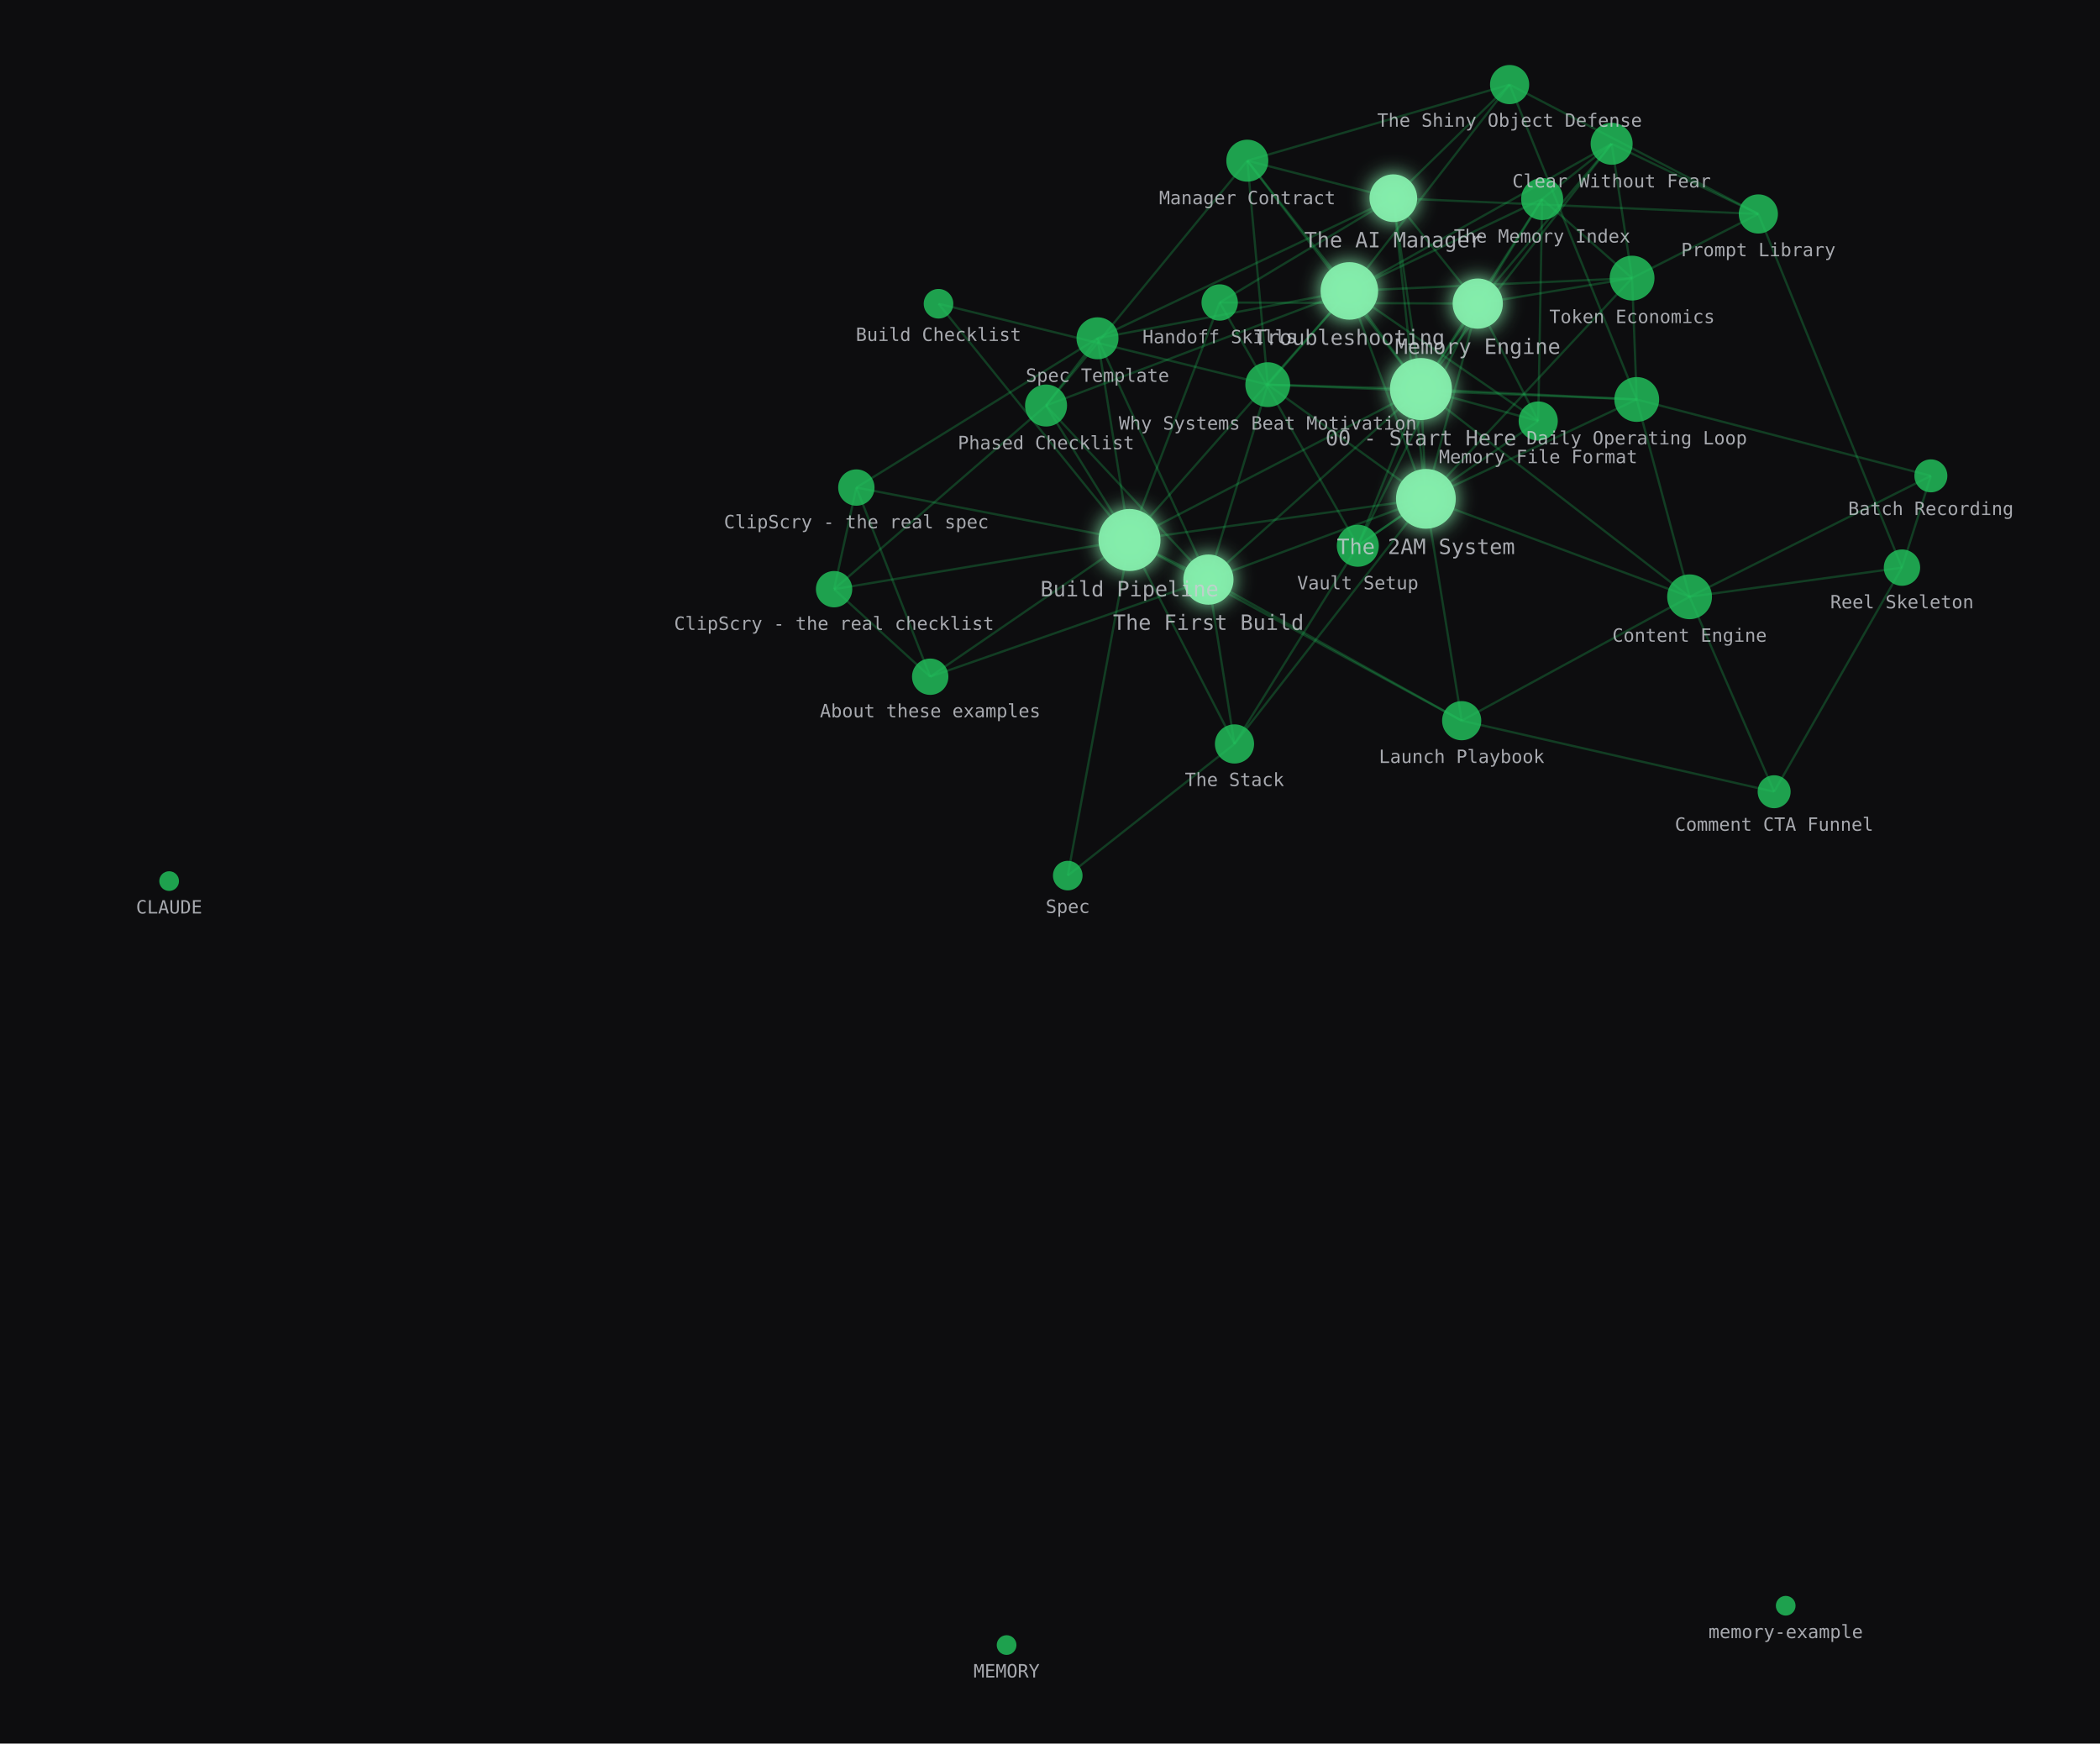
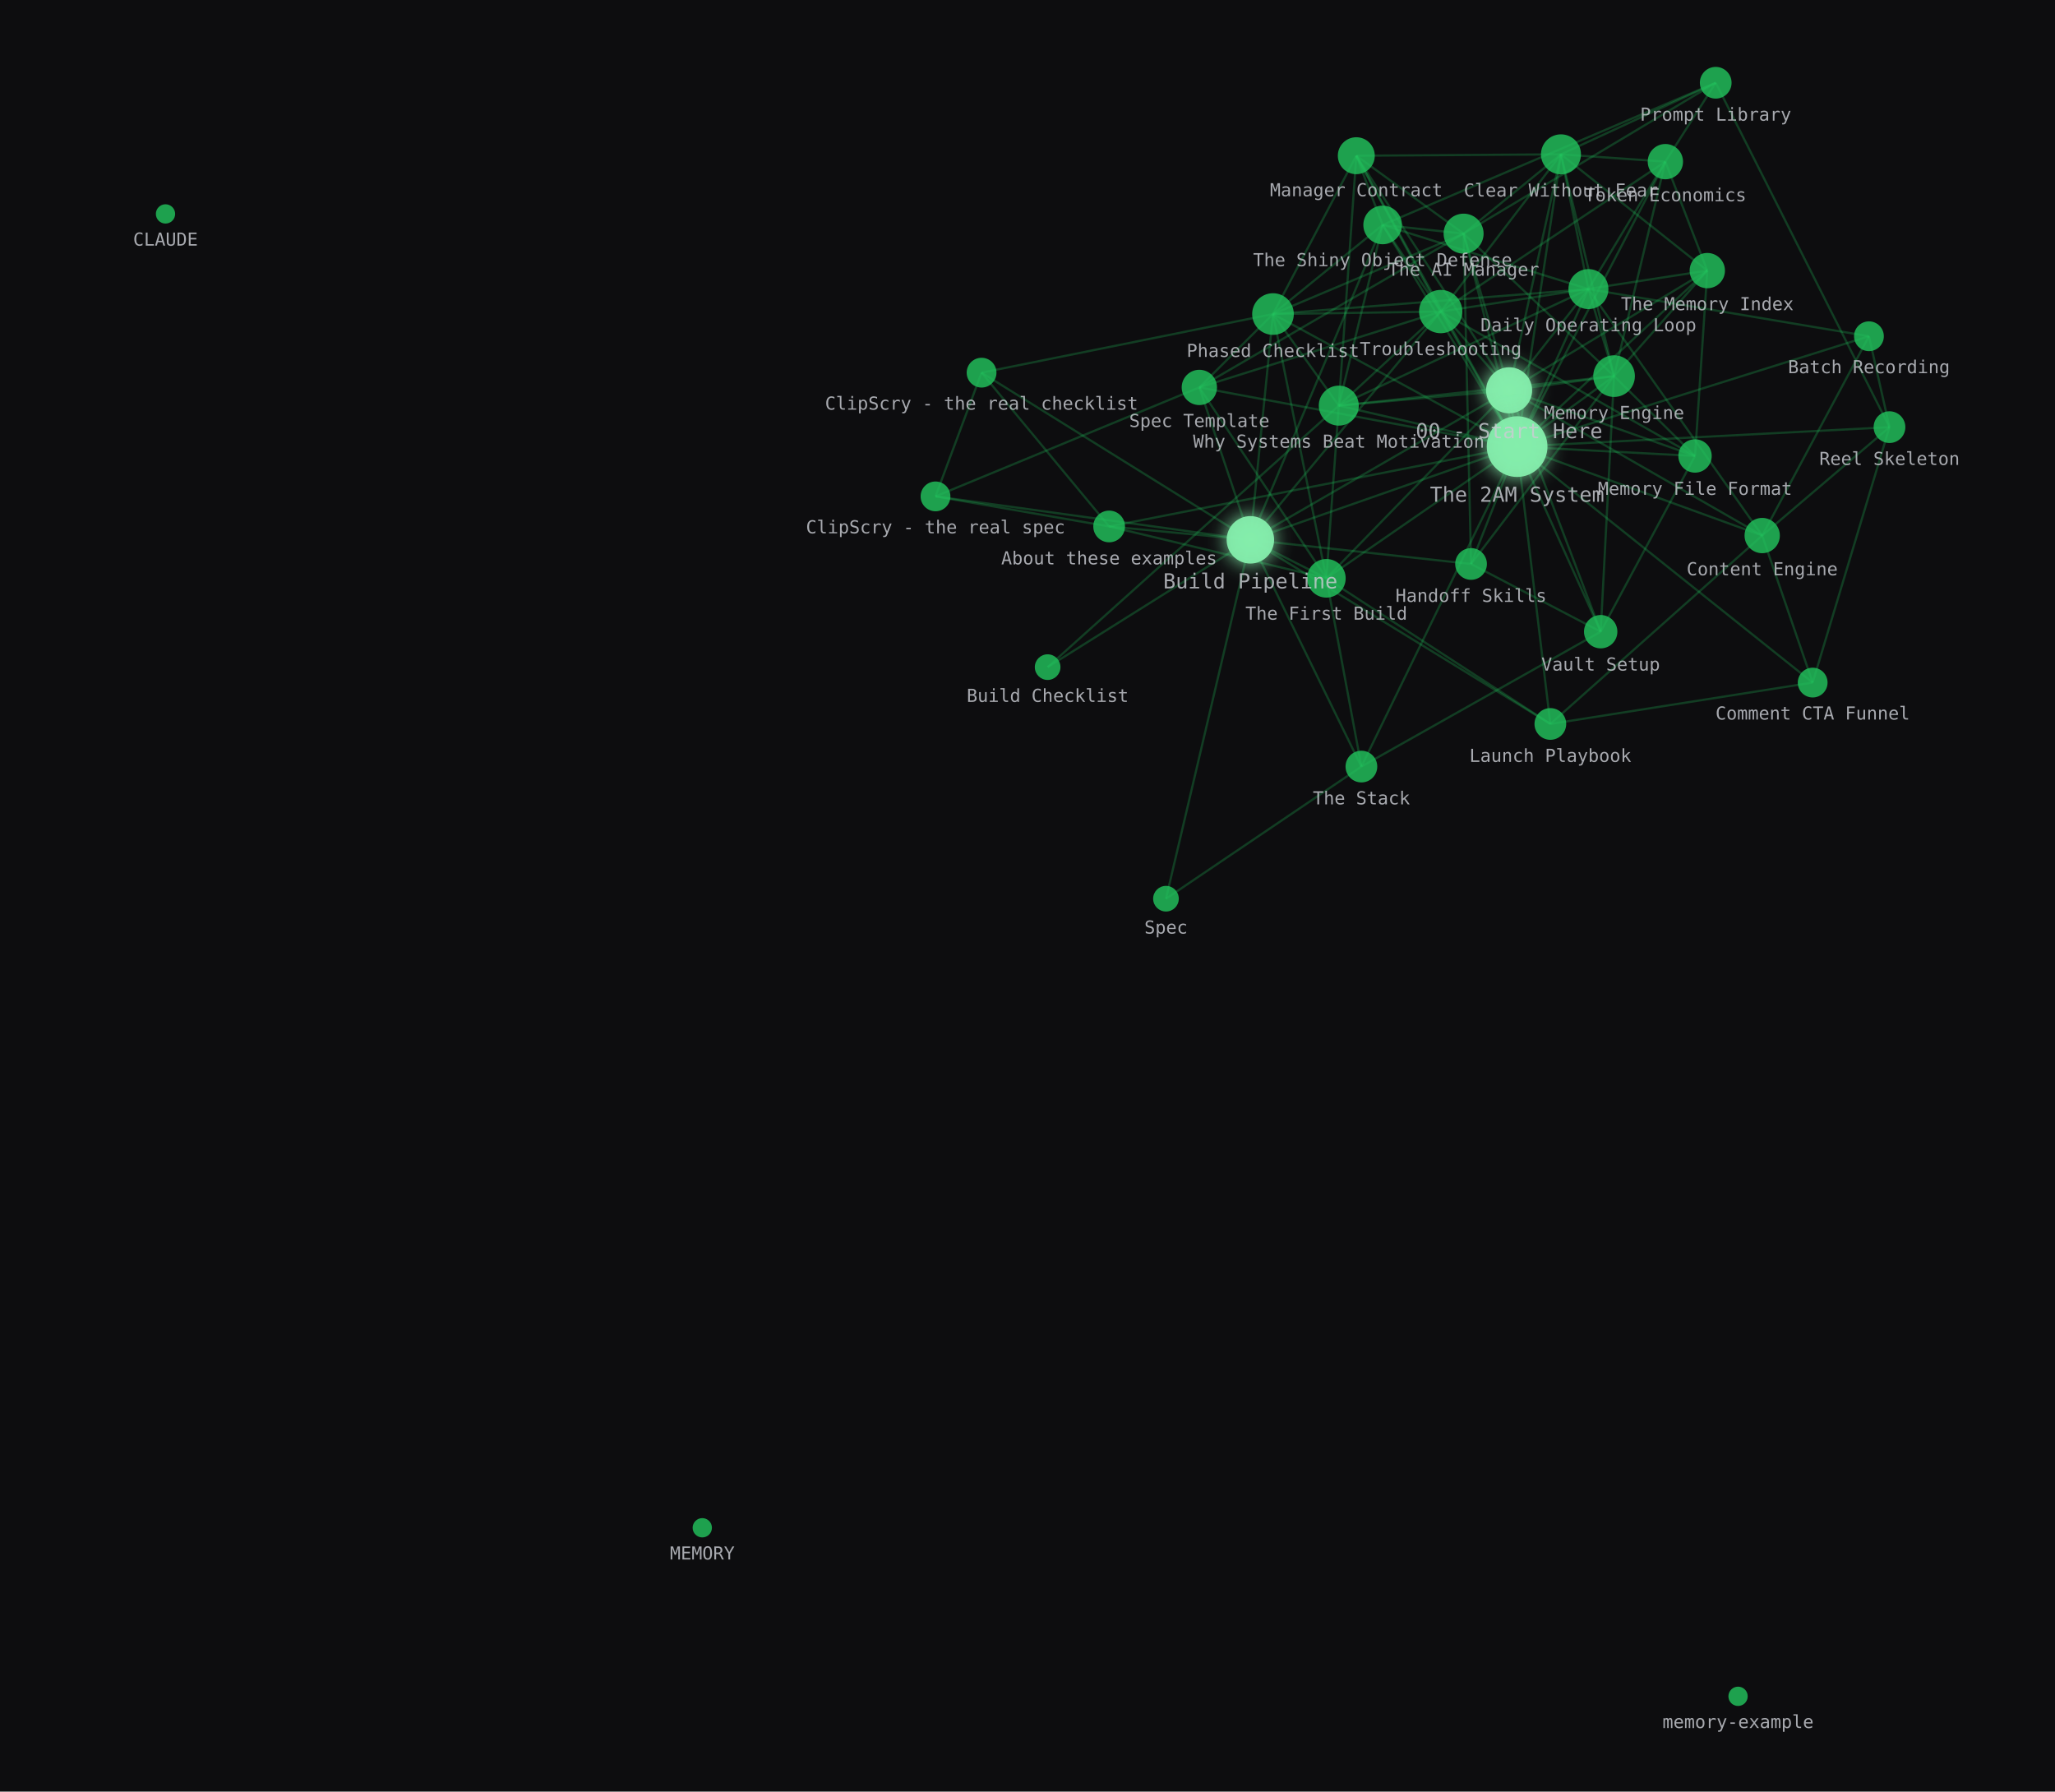
- <svg xmlns="http://www.w3.org/2000/svg" viewBox="0 0 1490 1237" width="1490" height="1237" font-family="ui-monospace, SFMono-Regular, Menlo, Consolas, monospace">
+ <svg xmlns="http://www.w3.org/2000/svg" viewBox="0 0 1490 1299" width="1490" height="1299" font-family="ui-monospace, SFMono-Regular, Menlo, Consolas, monospace">
  <defs>
    <filter id="g" x="-70%" y="-70%" width="240%" height="240%">
      <feGaussianBlur stdDeviation="7" result="b" />
      <feMerge>
        <feMergeNode in="b" />
        <feMergeNode in="SourceGraphic" />
      </feMerge>
    </filter>
  </defs>
-   <rect width="1490" height="1237" fill="#0d0d0f" />
-   <line x1="1008.2" y1="276.0" x2="801.4" y2="383.1" stroke="#22c55e" stroke-opacity="0.26" stroke-width="1.6" />
-   <line x1="1008.2" y1="276.0" x2="1143.5" y2="102.0" stroke="#22c55e" stroke-opacity="0.26" stroke-width="1.6" />
-   <line x1="1008.2" y1="276.0" x2="1198.8" y2="423.4" stroke="#22c55e" stroke-opacity="0.26" stroke-width="1.6" />
-   <line x1="1008.2" y1="276.0" x2="1161.3" y2="283.4" stroke="#22c55e" stroke-opacity="0.26" stroke-width="1.6" />
-   <line x1="1008.2" y1="276.0" x2="885.0" y2="114.0" stroke="#22c55e" stroke-opacity="0.26" stroke-width="1.6" />
-   <line x1="1008.2" y1="276.0" x2="1048.5" y2="215.4" stroke="#22c55e" stroke-opacity="0.26" stroke-width="1.6" />
-   <line x1="1008.2" y1="276.0" x2="1091.4" y2="298.7" stroke="#22c55e" stroke-opacity="0.26" stroke-width="1.6" />
-   <line x1="1008.2" y1="276.0" x2="1011.7" y2="353.9" stroke="#22c55e" stroke-opacity="0.26" stroke-width="1.6" />
-   <line x1="1008.2" y1="276.0" x2="988.6" y2="140.6" stroke="#22c55e" stroke-opacity="0.26" stroke-width="1.6" />
-   <line x1="1008.2" y1="276.0" x2="857.4" y2="411.2" stroke="#22c55e" stroke-opacity="0.26" stroke-width="1.6" />
-   <line x1="1008.2" y1="276.0" x2="1094.2" y2="141.2" stroke="#22c55e" stroke-opacity="0.26" stroke-width="1.6" />
-   <line x1="1008.2" y1="276.0" x2="957.4" y2="206.4" stroke="#22c55e" stroke-opacity="0.26" stroke-width="1.6" />
-   <line x1="1008.2" y1="276.0" x2="963.4" y2="387.2" stroke="#22c55e" stroke-opacity="0.26" stroke-width="1.6" />
-   <line x1="1008.2" y1="276.0" x2="899.5" y2="272.9" stroke="#22c55e" stroke-opacity="0.26" stroke-width="1.6" />
-   <line x1="660.0" y1="480.1" x2="801.4" y2="383.1" stroke="#22c55e" stroke-opacity="0.26" stroke-width="1.6" />
-   <line x1="660.0" y1="480.1" x2="591.8" y2="418.0" stroke="#22c55e" stroke-opacity="0.26" stroke-width="1.6" />
-   <line x1="660.0" y1="480.1" x2="607.6" y2="345.9" stroke="#22c55e" stroke-opacity="0.26" stroke-width="1.6" />
-   <line x1="660.0" y1="480.1" x2="857.4" y2="411.2" stroke="#22c55e" stroke-opacity="0.26" stroke-width="1.6" />
-   <line x1="1370.0" y1="337.6" x2="1198.8" y2="423.4" stroke="#22c55e" stroke-opacity="0.26" stroke-width="1.6" />
-   <line x1="1370.0" y1="337.6" x2="1161.3" y2="283.4" stroke="#22c55e" stroke-opacity="0.26" stroke-width="1.6" />
-   <line x1="1370.0" y1="337.6" x2="1349.5" y2="402.7" stroke="#22c55e" stroke-opacity="0.26" stroke-width="1.6" />
-   <line x1="665.9" y1="215.5" x2="801.4" y2="383.1" stroke="#22c55e" stroke-opacity="0.26" stroke-width="1.6" />
-   <line x1="665.9" y1="215.5" x2="899.5" y2="272.9" stroke="#22c55e" stroke-opacity="0.26" stroke-width="1.6" />
-   <line x1="801.4" y1="383.1" x2="591.8" y2="418.0" stroke="#22c55e" stroke-opacity="0.26" stroke-width="1.6" />
-   <line x1="801.4" y1="383.1" x2="607.6" y2="345.9" stroke="#22c55e" stroke-opacity="0.26" stroke-width="1.6" />
-   <line x1="801.4" y1="383.1" x2="865.4" y2="214.6" stroke="#22c55e" stroke-opacity="0.26" stroke-width="1.6" />
-   <line x1="801.4" y1="383.1" x2="1037.1" y2="511.3" stroke="#22c55e" stroke-opacity="0.26" stroke-width="1.6" />
-   <line x1="801.4" y1="383.1" x2="742.2" y2="287.7" stroke="#22c55e" stroke-opacity="0.26" stroke-width="1.6" />
-   <line x1="801.4" y1="383.1" x2="757.6" y2="621.2" stroke="#22c55e" stroke-opacity="0.26" stroke-width="1.6" />
-   <line x1="801.4" y1="383.1" x2="778.7" y2="240.0" stroke="#22c55e" stroke-opacity="0.26" stroke-width="1.6" />
-   <line x1="801.4" y1="383.1" x2="1011.7" y2="353.9" stroke="#22c55e" stroke-opacity="0.26" stroke-width="1.6" />
-   <line x1="801.4" y1="383.1" x2="857.4" y2="411.2" stroke="#22c55e" stroke-opacity="0.26" stroke-width="1.6" />
-   <line x1="801.4" y1="383.1" x2="875.9" y2="527.8" stroke="#22c55e" stroke-opacity="0.26" stroke-width="1.6" />
-   <line x1="801.4" y1="383.1" x2="957.4" y2="206.4" stroke="#22c55e" stroke-opacity="0.26" stroke-width="1.6" />
-   <line x1="1143.5" y1="102.0" x2="1048.5" y2="215.4" stroke="#22c55e" stroke-opacity="0.26" stroke-width="1.6" />
-   <line x1="1143.5" y1="102.0" x2="1247.6" y2="151.8" stroke="#22c55e" stroke-opacity="0.26" stroke-width="1.6" />
-   <line x1="1143.5" y1="102.0" x2="1094.2" y2="141.2" stroke="#22c55e" stroke-opacity="0.26" stroke-width="1.6" />
-   <line x1="1143.5" y1="102.0" x2="1158.0" y2="197.3" stroke="#22c55e" stroke-opacity="0.26" stroke-width="1.6" />
-   <line x1="1143.5" y1="102.0" x2="957.4" y2="206.4" stroke="#22c55e" stroke-opacity="0.26" stroke-width="1.6" />
-   <line x1="591.8" y1="418.0" x2="607.6" y2="345.9" stroke="#22c55e" stroke-opacity="0.26" stroke-width="1.6" />
-   <line x1="591.8" y1="418.0" x2="742.2" y2="287.7" stroke="#22c55e" stroke-opacity="0.26" stroke-width="1.6" />
-   <line x1="607.6" y1="345.9" x2="778.7" y2="240.0" stroke="#22c55e" stroke-opacity="0.26" stroke-width="1.6" />
-   <line x1="1258.8" y1="561.7" x2="1198.8" y2="423.4" stroke="#22c55e" stroke-opacity="0.26" stroke-width="1.6" />
-   <line x1="1258.8" y1="561.7" x2="1037.1" y2="511.3" stroke="#22c55e" stroke-opacity="0.26" stroke-width="1.6" />
-   <line x1="1258.8" y1="561.7" x2="1349.5" y2="402.7" stroke="#22c55e" stroke-opacity="0.26" stroke-width="1.6" />
-   <line x1="1198.8" y1="423.4" x2="1161.3" y2="283.4" stroke="#22c55e" stroke-opacity="0.26" stroke-width="1.6" />
-   <line x1="1198.8" y1="423.4" x2="1037.1" y2="511.3" stroke="#22c55e" stroke-opacity="0.26" stroke-width="1.6" />
-   <line x1="1198.8" y1="423.4" x2="1349.5" y2="402.7" stroke="#22c55e" stroke-opacity="0.26" stroke-width="1.6" />
-   <line x1="1198.8" y1="423.4" x2="1011.7" y2="353.9" stroke="#22c55e" stroke-opacity="0.26" stroke-width="1.6" />
-   <line x1="1161.3" y1="283.4" x2="1011.7" y2="353.9" stroke="#22c55e" stroke-opacity="0.26" stroke-width="1.6" />
-   <line x1="1161.3" y1="283.4" x2="1071.1" y2="60.0" stroke="#22c55e" stroke-opacity="0.26" stroke-width="1.6" />
-   <line x1="1161.3" y1="283.4" x2="1158.0" y2="197.3" stroke="#22c55e" stroke-opacity="0.26" stroke-width="1.6" />
-   <line x1="1161.3" y1="283.4" x2="899.5" y2="272.9" stroke="#22c55e" stroke-opacity="0.26" stroke-width="1.6" />
-   <line x1="865.4" y1="214.6" x2="1048.5" y2="215.4" stroke="#22c55e" stroke-opacity="0.26" stroke-width="1.6" />
-   <line x1="865.4" y1="214.6" x2="988.6" y2="140.6" stroke="#22c55e" stroke-opacity="0.26" stroke-width="1.6" />
-   <line x1="865.4" y1="214.6" x2="963.4" y2="387.2" stroke="#22c55e" stroke-opacity="0.26" stroke-width="1.6" />
-   <line x1="1037.1" y1="511.3" x2="1011.7" y2="353.9" stroke="#22c55e" stroke-opacity="0.26" stroke-width="1.6" />
-   <line x1="1037.1" y1="511.3" x2="857.4" y2="411.2" stroke="#22c55e" stroke-opacity="0.26" stroke-width="1.6" />
-   <line x1="885.0" y1="114.0" x2="742.2" y2="287.7" stroke="#22c55e" stroke-opacity="0.26" stroke-width="1.6" />
-   <line x1="885.0" y1="114.0" x2="988.6" y2="140.6" stroke="#22c55e" stroke-opacity="0.26" stroke-width="1.6" />
-   <line x1="885.0" y1="114.0" x2="1071.1" y2="60.0" stroke="#22c55e" stroke-opacity="0.26" stroke-width="1.6" />
-   <line x1="885.0" y1="114.0" x2="957.4" y2="206.4" stroke="#22c55e" stroke-opacity="0.26" stroke-width="1.6" />
-   <line x1="885.0" y1="114.0" x2="899.5" y2="272.9" stroke="#22c55e" stroke-opacity="0.26" stroke-width="1.6" />
-   <line x1="1048.5" y1="215.4" x2="1091.4" y2="298.7" stroke="#22c55e" stroke-opacity="0.26" stroke-width="1.6" />
-   <line x1="1048.5" y1="215.4" x2="1011.7" y2="353.9" stroke="#22c55e" stroke-opacity="0.26" stroke-width="1.6" />
-   <line x1="1048.5" y1="215.4" x2="988.6" y2="140.6" stroke="#22c55e" stroke-opacity="0.26" stroke-width="1.6" />
-   <line x1="1048.5" y1="215.4" x2="1094.2" y2="141.2" stroke="#22c55e" stroke-opacity="0.26" stroke-width="1.6" />
-   <line x1="1048.5" y1="215.4" x2="1158.0" y2="197.3" stroke="#22c55e" stroke-opacity="0.26" stroke-width="1.6" />
-   <line x1="1048.5" y1="215.4" x2="963.4" y2="387.2" stroke="#22c55e" stroke-opacity="0.26" stroke-width="1.6" />
-   <line x1="1091.4" y1="298.7" x2="1094.2" y2="141.2" stroke="#22c55e" stroke-opacity="0.26" stroke-width="1.6" />
-   <line x1="1091.4" y1="298.7" x2="957.4" y2="206.4" stroke="#22c55e" stroke-opacity="0.26" stroke-width="1.6" />
-   <line x1="1091.4" y1="298.7" x2="963.4" y2="387.2" stroke="#22c55e" stroke-opacity="0.26" stroke-width="1.6" />
-   <line x1="742.2" y1="287.7" x2="778.7" y2="240.0" stroke="#22c55e" stroke-opacity="0.26" stroke-width="1.6" />
-   <line x1="742.2" y1="287.7" x2="857.4" y2="411.2" stroke="#22c55e" stroke-opacity="0.26" stroke-width="1.6" />
-   <line x1="742.2" y1="287.7" x2="957.4" y2="206.4" stroke="#22c55e" stroke-opacity="0.26" stroke-width="1.6" />
-   <line x1="1247.6" y1="151.8" x2="1349.5" y2="402.7" stroke="#22c55e" stroke-opacity="0.26" stroke-width="1.6" />
-   <line x1="1247.6" y1="151.8" x2="988.6" y2="140.6" stroke="#22c55e" stroke-opacity="0.26" stroke-width="1.6" />
-   <line x1="1247.6" y1="151.8" x2="1071.1" y2="60.0" stroke="#22c55e" stroke-opacity="0.26" stroke-width="1.6" />
-   <line x1="1247.6" y1="151.8" x2="1158.0" y2="197.3" stroke="#22c55e" stroke-opacity="0.26" stroke-width="1.6" />
-   <line x1="757.6" y1="621.2" x2="875.9" y2="527.8" stroke="#22c55e" stroke-opacity="0.26" stroke-width="1.6" />
-   <line x1="778.7" y1="240.0" x2="988.6" y2="140.6" stroke="#22c55e" stroke-opacity="0.26" stroke-width="1.6" />
-   <line x1="778.7" y1="240.0" x2="857.4" y2="411.2" stroke="#22c55e" stroke-opacity="0.26" stroke-width="1.6" />
-   <line x1="778.7" y1="240.0" x2="957.4" y2="206.4" stroke="#22c55e" stroke-opacity="0.26" stroke-width="1.6" />
-   <line x1="1011.7" y1="353.9" x2="988.6" y2="140.6" stroke="#22c55e" stroke-opacity="0.26" stroke-width="1.6" />
-   <line x1="1011.7" y1="353.9" x2="857.4" y2="411.2" stroke="#22c55e" stroke-opacity="0.26" stroke-width="1.6" />
-   <line x1="1011.7" y1="353.9" x2="875.9" y2="527.8" stroke="#22c55e" stroke-opacity="0.26" stroke-width="1.6" />
-   <line x1="1011.7" y1="353.9" x2="1158.0" y2="197.3" stroke="#22c55e" stroke-opacity="0.26" stroke-width="1.6" />
-   <line x1="1011.7" y1="353.9" x2="957.4" y2="206.4" stroke="#22c55e" stroke-opacity="0.26" stroke-width="1.6" />
-   <line x1="1011.7" y1="353.9" x2="963.4" y2="387.2" stroke="#22c55e" stroke-opacity="0.26" stroke-width="1.6" />
-   <line x1="1011.7" y1="353.9" x2="899.5" y2="272.9" stroke="#22c55e" stroke-opacity="0.26" stroke-width="1.6" />
-   <line x1="988.6" y1="140.6" x2="1071.1" y2="60.0" stroke="#22c55e" stroke-opacity="0.26" stroke-width="1.6" />
-   <line x1="857.4" y1="411.2" x2="875.9" y2="527.8" stroke="#22c55e" stroke-opacity="0.26" stroke-width="1.6" />
-   <line x1="857.4" y1="411.2" x2="899.5" y2="272.9" stroke="#22c55e" stroke-opacity="0.26" stroke-width="1.6" />
-   <line x1="1094.2" y1="141.2" x2="1158.0" y2="197.3" stroke="#22c55e" stroke-opacity="0.26" stroke-width="1.6" />
-   <line x1="1094.2" y1="141.2" x2="957.4" y2="206.4" stroke="#22c55e" stroke-opacity="0.26" stroke-width="1.6" />
-   <line x1="1071.1" y1="60.0" x2="957.4" y2="206.4" stroke="#22c55e" stroke-opacity="0.26" stroke-width="1.6" />
-   <line x1="875.9" y1="527.8" x2="963.4" y2="387.2" stroke="#22c55e" stroke-opacity="0.26" stroke-width="1.6" />
-   <line x1="1158.0" y1="197.3" x2="957.4" y2="206.4" stroke="#22c55e" stroke-opacity="0.26" stroke-width="1.6" />
-   <line x1="957.4" y1="206.4" x2="899.5" y2="272.9" stroke="#22c55e" stroke-opacity="0.26" stroke-width="1.6" />
-   <circle cx="1008.2" cy="276.0" r="22.0" fill="#86efac" fill-opacity="0.95" filter="url(#g)" />
-   <circle cx="660.0" cy="480.1" r="12.9" fill="#22c55e" fill-opacity="0.8" />
-   <circle cx="1370.0" cy="337.6" r="11.7" fill="#22c55e" fill-opacity="0.8" />
-   <circle cx="665.9" cy="215.5" r="10.5" fill="#22c55e" fill-opacity="0.8" />
-   <circle cx="801.4" cy="383.1" r="22.0" fill="#86efac" fill-opacity="0.95" filter="url(#g)" />
-   <circle cx="120.0" cy="625.1" r="7.0" fill="#22c55e" fill-opacity="0.8" />
-   <circle cx="1143.5" cy="102.0" r="14.9" fill="#22c55e" fill-opacity="0.8" />
-   <circle cx="591.8" cy="418.0" r="12.9" fill="#22c55e" fill-opacity="0.8" />
-   <circle cx="607.6" cy="345.9" r="12.9" fill="#22c55e" fill-opacity="0.8" />
-   <circle cx="1258.8" cy="561.7" r="11.7" fill="#22c55e" fill-opacity="0.8" />
-   <circle cx="1198.8" cy="423.4" r="15.9" fill="#22c55e" fill-opacity="0.8" />
-   <circle cx="1161.3" cy="283.4" r="15.9" fill="#22c55e" fill-opacity="0.8" />
-   <circle cx="865.4" cy="214.6" r="12.9" fill="#22c55e" fill-opacity="0.8" />
-   <circle cx="1037.1" cy="511.3" r="13.9" fill="#22c55e" fill-opacity="0.8" />
-   <circle cx="714.2" cy="1167.1" r="7.0" fill="#22c55e" fill-opacity="0.8" />
-   <circle cx="885.0" cy="114.0" r="14.9" fill="#22c55e" fill-opacity="0.8" />
-   <circle cx="1048.5" cy="215.4" r="17.8" fill="#86efac" fill-opacity="0.95" filter="url(#g)" />
-   <circle cx="1091.4" cy="298.7" r="13.9" fill="#22c55e" fill-opacity="0.8" />
-   <circle cx="742.2" cy="287.7" r="14.9" fill="#22c55e" fill-opacity="0.8" />
-   <circle cx="1247.6" cy="151.8" r="13.9" fill="#22c55e" fill-opacity="0.8" />
-   <circle cx="1349.5" cy="402.7" r="12.9" fill="#22c55e" fill-opacity="0.8" />
-   <circle cx="757.6" cy="621.2" r="10.5" fill="#22c55e" fill-opacity="0.8" />
-   <circle cx="778.7" cy="240.0" r="14.9" fill="#22c55e" fill-opacity="0.8" />
-   <circle cx="1011.7" cy="353.9" r="21.2" fill="#86efac" fill-opacity="0.95" filter="url(#g)" />
-   <circle cx="988.6" cy="140.6" r="16.9" fill="#86efac" fill-opacity="0.95" filter="url(#g)" />
-   <circle cx="857.4" cy="411.2" r="17.8" fill="#86efac" fill-opacity="0.95" filter="url(#g)" />
-   <circle cx="1094.2" cy="141.2" r="14.9" fill="#22c55e" fill-opacity="0.8" />
-   <circle cx="1071.1" cy="60.0" r="13.9" fill="#22c55e" fill-opacity="0.8" />
-   <circle cx="875.9" cy="527.8" r="13.9" fill="#22c55e" fill-opacity="0.8" />
-   <circle cx="1158.0" cy="197.3" r="15.9" fill="#22c55e" fill-opacity="0.8" />
-   <circle cx="957.4" cy="206.4" r="20.4" fill="#86efac" fill-opacity="0.95" filter="url(#g)" />
-   <circle cx="963.4" cy="387.2" r="14.9" fill="#22c55e" fill-opacity="0.8" />
-   <circle cx="899.5" cy="272.9" r="15.9" fill="#22c55e" fill-opacity="0.8" />
-   <circle cx="1267.0" cy="1139.2" r="7.0" fill="#22c55e" fill-opacity="0.8" />
-   <text x="1008.2" y="316.0" text-anchor="middle" font-size="15" fill="#c9cbd1" fill-opacity="0.82">00 - Start Here</text>
-   <text x="660.0" y="508.9" text-anchor="middle" font-size="13" fill="#c9cbd1" fill-opacity="0.82">About these examples</text>
-   <text x="1370.0" y="365.4" text-anchor="middle" font-size="13" fill="#c9cbd1" fill-opacity="0.82">Batch Recording</text>
-   <text x="665.9" y="241.9" text-anchor="middle" font-size="13" fill="#c9cbd1" fill-opacity="0.82">Build Checklist</text>
-   <text x="801.4" y="423.1" text-anchor="middle" font-size="15" fill="#c9cbd1" fill-opacity="0.82">Build Pipeline</text>
-   <text x="120.0" y="648.1" text-anchor="middle" font-size="13" fill="#c9cbd1" fill-opacity="0.82">CLAUDE</text>
-   <text x="1143.5" y="133.0" text-anchor="middle" font-size="13" fill="#c9cbd1" fill-opacity="0.82">Clear Without Fear</text>
-   <text x="591.8" y="446.9" text-anchor="middle" font-size="13" fill="#c9cbd1" fill-opacity="0.82">ClipScry - the real checklist</text>
-   <text x="607.6" y="374.8" text-anchor="middle" font-size="13" fill="#c9cbd1" fill-opacity="0.82">ClipScry - the real spec</text>
-   <text x="1258.8" y="589.4" text-anchor="middle" font-size="13" fill="#c9cbd1" fill-opacity="0.82">Comment CTA Funnel</text>
-   <text x="1198.8" y="455.3" text-anchor="middle" font-size="13" fill="#c9cbd1" fill-opacity="0.82">Content Engine</text>
-   <text x="1161.3" y="315.3" text-anchor="middle" font-size="13" fill="#c9cbd1" fill-opacity="0.82">Daily Operating Loop</text>
-   <text x="865.4" y="243.5" text-anchor="middle" font-size="13" fill="#c9cbd1" fill-opacity="0.82">Handoff Skills</text>
-   <text x="1037.1" y="541.3" text-anchor="middle" font-size="13" fill="#c9cbd1" fill-opacity="0.82">Launch Playbook</text>
-   <text x="714.2" y="1190.1" text-anchor="middle" font-size="13" fill="#c9cbd1" fill-opacity="0.82">MEMORY</text>
-   <text x="885.0" y="144.9" text-anchor="middle" font-size="13" fill="#c9cbd1" fill-opacity="0.82">Manager Contract</text>
-   <text x="1048.5" y="251.1" text-anchor="middle" font-size="15" fill="#c9cbd1" fill-opacity="0.82">Memory Engine</text>
-   <text x="1091.4" y="328.6" text-anchor="middle" font-size="13" fill="#c9cbd1" fill-opacity="0.82">Memory File Format</text>
-   <text x="742.2" y="318.7" text-anchor="middle" font-size="13" fill="#c9cbd1" fill-opacity="0.82">Phased Checklist</text>
-   <text x="1247.6" y="181.8" text-anchor="middle" font-size="13" fill="#c9cbd1" fill-opacity="0.82">Prompt Library</text>
-   <text x="1349.5" y="431.6" text-anchor="middle" font-size="13" fill="#c9cbd1" fill-opacity="0.82">Reel Skeleton</text>
-   <text x="757.6" y="647.7" text-anchor="middle" font-size="13" fill="#c9cbd1" fill-opacity="0.82">Spec</text>
-   <text x="778.7" y="270.9" text-anchor="middle" font-size="13" fill="#c9cbd1" fill-opacity="0.82">Spec Template</text>
-   <text x="1011.7" y="393.1" text-anchor="middle" font-size="15" fill="#c9cbd1" fill-opacity="0.82">The 2AM System</text>
-   <text x="988.6" y="175.5" text-anchor="middle" font-size="15" fill="#c9cbd1" fill-opacity="0.82">The AI Manager</text>
-   <text x="857.4" y="446.9" text-anchor="middle" font-size="15" fill="#c9cbd1" fill-opacity="0.82">The First Build</text>
-   <text x="1094.2" y="172.1" text-anchor="middle" font-size="13" fill="#c9cbd1" fill-opacity="0.82">The Memory Index</text>
-   <text x="1071.1" y="89.9" text-anchor="middle" font-size="13" fill="#c9cbd1" fill-opacity="0.82">The Shiny Object Defense</text>
-   <text x="875.9" y="557.7" text-anchor="middle" font-size="13" fill="#c9cbd1" fill-opacity="0.82">The Stack</text>
-   <text x="1158.0" y="229.2" text-anchor="middle" font-size="13" fill="#c9cbd1" fill-opacity="0.82">Token Economics</text>
-   <text x="957.4" y="244.7" text-anchor="middle" font-size="15" fill="#c9cbd1" fill-opacity="0.82">Troubleshooting</text>
-   <text x="963.4" y="418.1" text-anchor="middle" font-size="13" fill="#c9cbd1" fill-opacity="0.82">Vault Setup</text>
-   <text x="899.5" y="304.8" text-anchor="middle" font-size="13" fill="#c9cbd1" fill-opacity="0.82">Why Systems Beat Motivation</text>
-   <text x="1267.0" y="1162.2" text-anchor="middle" font-size="13" fill="#c9cbd1" fill-opacity="0.82">memory-example</text>
+   <rect width="1490" height="1299" fill="#0d0d0f" />
+   <line x1="1094.2" y1="283.0" x2="906.6" y2="391.4" stroke="#22c55e" stroke-opacity="0.26" stroke-width="1.6" />
+   <line x1="1094.2" y1="283.0" x2="1131.8" y2="111.9" stroke="#22c55e" stroke-opacity="0.26" stroke-width="1.6" />
+   <line x1="1094.2" y1="283.0" x2="1277.7" y2="388.3" stroke="#22c55e" stroke-opacity="0.26" stroke-width="1.6" />
+   <line x1="1094.2" y1="283.0" x2="1151.7" y2="209.6" stroke="#22c55e" stroke-opacity="0.26" stroke-width="1.6" />
+   <line x1="1094.2" y1="283.0" x2="983.4" y2="112.9" stroke="#22c55e" stroke-opacity="0.26" stroke-width="1.6" />
+   <line x1="1094.2" y1="283.0" x2="1170.3" y2="272.7" stroke="#22c55e" stroke-opacity="0.26" stroke-width="1.6" />
+   <line x1="1094.2" y1="283.0" x2="1229.0" y2="330.6" stroke="#22c55e" stroke-opacity="0.26" stroke-width="1.6" />
+   <line x1="1094.2" y1="283.0" x2="1100.0" y2="323.8" stroke="#22c55e" stroke-opacity="0.26" stroke-width="1.6" />
+   <line x1="1094.2" y1="283.0" x2="1061.2" y2="169.4" stroke="#22c55e" stroke-opacity="0.26" stroke-width="1.6" />
+   <line x1="1094.2" y1="283.0" x2="961.7" y2="419.3" stroke="#22c55e" stroke-opacity="0.26" stroke-width="1.6" />
+   <line x1="1094.2" y1="283.0" x2="1237.9" y2="196.2" stroke="#22c55e" stroke-opacity="0.26" stroke-width="1.6" />
+   <line x1="1094.2" y1="283.0" x2="1044.6" y2="225.9" stroke="#22c55e" stroke-opacity="0.26" stroke-width="1.6" />
+   <line x1="1094.2" y1="283.0" x2="1160.6" y2="458.0" stroke="#22c55e" stroke-opacity="0.26" stroke-width="1.6" />
+   <line x1="1094.2" y1="283.0" x2="970.7" y2="294.1" stroke="#22c55e" stroke-opacity="0.26" stroke-width="1.6" />
+   <line x1="804.2" y1="381.7" x2="906.6" y2="391.4" stroke="#22c55e" stroke-opacity="0.26" stroke-width="1.6" />
+   <line x1="804.2" y1="381.7" x2="711.7" y2="270.2" stroke="#22c55e" stroke-opacity="0.26" stroke-width="1.6" />
+   <line x1="804.2" y1="381.7" x2="678.3" y2="359.9" stroke="#22c55e" stroke-opacity="0.26" stroke-width="1.6" />
+   <line x1="804.2" y1="381.7" x2="1100.0" y2="323.8" stroke="#22c55e" stroke-opacity="0.26" stroke-width="1.6" />
+   <line x1="804.2" y1="381.7" x2="961.7" y2="419.3" stroke="#22c55e" stroke-opacity="0.26" stroke-width="1.6" />
+   <line x1="1355.1" y1="243.8" x2="1277.7" y2="388.3" stroke="#22c55e" stroke-opacity="0.26" stroke-width="1.6" />
+   <line x1="1355.1" y1="243.8" x2="1151.7" y2="209.6" stroke="#22c55e" stroke-opacity="0.26" stroke-width="1.6" />
+   <line x1="1355.1" y1="243.8" x2="1370.0" y2="309.7" stroke="#22c55e" stroke-opacity="0.26" stroke-width="1.6" />
+   <line x1="1355.1" y1="243.8" x2="1100.0" y2="323.8" stroke="#22c55e" stroke-opacity="0.26" stroke-width="1.6" />
+   <line x1="759.6" y1="483.7" x2="906.6" y2="391.4" stroke="#22c55e" stroke-opacity="0.26" stroke-width="1.6" />
+   <line x1="759.6" y1="483.7" x2="970.7" y2="294.1" stroke="#22c55e" stroke-opacity="0.26" stroke-width="1.6" />
+   <line x1="906.6" y1="391.4" x2="711.7" y2="270.2" stroke="#22c55e" stroke-opacity="0.26" stroke-width="1.6" />
+   <line x1="906.6" y1="391.4" x2="678.3" y2="359.9" stroke="#22c55e" stroke-opacity="0.26" stroke-width="1.6" />
+   <line x1="906.6" y1="391.4" x2="1066.6" y2="408.9" stroke="#22c55e" stroke-opacity="0.26" stroke-width="1.6" />
+   <line x1="906.6" y1="391.4" x2="1124.1" y2="524.9" stroke="#22c55e" stroke-opacity="0.26" stroke-width="1.6" />
+   <line x1="906.6" y1="391.4" x2="923.0" y2="227.7" stroke="#22c55e" stroke-opacity="0.26" stroke-width="1.6" />
+   <line x1="906.6" y1="391.4" x2="845.4" y2="651.6" stroke="#22c55e" stroke-opacity="0.26" stroke-width="1.6" />
+   <line x1="906.6" y1="391.4" x2="869.6" y2="280.9" stroke="#22c55e" stroke-opacity="0.26" stroke-width="1.6" />
+   <line x1="906.6" y1="391.4" x2="1100.0" y2="323.8" stroke="#22c55e" stroke-opacity="0.26" stroke-width="1.6" />
+   <line x1="906.6" y1="391.4" x2="961.7" y2="419.3" stroke="#22c55e" stroke-opacity="0.26" stroke-width="1.6" />
+   <line x1="906.6" y1="391.4" x2="1002.5" y2="163.1" stroke="#22c55e" stroke-opacity="0.26" stroke-width="1.6" />
+   <line x1="906.6" y1="391.4" x2="987.1" y2="555.8" stroke="#22c55e" stroke-opacity="0.26" stroke-width="1.6" />
+   <line x1="906.6" y1="391.4" x2="1044.6" y2="225.9" stroke="#22c55e" stroke-opacity="0.26" stroke-width="1.6" />
+   <line x1="1131.8" y1="111.9" x2="1151.7" y2="209.6" stroke="#22c55e" stroke-opacity="0.26" stroke-width="1.6" />
+   <line x1="1131.8" y1="111.9" x2="983.4" y2="112.9" stroke="#22c55e" stroke-opacity="0.26" stroke-width="1.6" />
+   <line x1="1131.8" y1="111.9" x2="1170.3" y2="272.7" stroke="#22c55e" stroke-opacity="0.26" stroke-width="1.6" />
+   <line x1="1131.8" y1="111.9" x2="1244.0" y2="60.0" stroke="#22c55e" stroke-opacity="0.26" stroke-width="1.6" />
+   <line x1="1131.8" y1="111.9" x2="1100.0" y2="323.8" stroke="#22c55e" stroke-opacity="0.26" stroke-width="1.6" />
+   <line x1="1131.8" y1="111.9" x2="1061.2" y2="169.4" stroke="#22c55e" stroke-opacity="0.26" stroke-width="1.6" />
+   <line x1="1131.8" y1="111.9" x2="1237.9" y2="196.2" stroke="#22c55e" stroke-opacity="0.26" stroke-width="1.6" />
+   <line x1="1131.8" y1="111.9" x2="1207.5" y2="117.2" stroke="#22c55e" stroke-opacity="0.26" stroke-width="1.6" />
+   <line x1="1131.8" y1="111.9" x2="1044.6" y2="225.9" stroke="#22c55e" stroke-opacity="0.26" stroke-width="1.6" />
+   <line x1="711.7" y1="270.2" x2="678.3" y2="359.9" stroke="#22c55e" stroke-opacity="0.26" stroke-width="1.6" />
+   <line x1="711.7" y1="270.2" x2="923.0" y2="227.7" stroke="#22c55e" stroke-opacity="0.26" stroke-width="1.6" />
+   <line x1="678.3" y1="359.9" x2="869.6" y2="280.9" stroke="#22c55e" stroke-opacity="0.26" stroke-width="1.6" />
+   <line x1="1314.3" y1="494.9" x2="1277.7" y2="388.3" stroke="#22c55e" stroke-opacity="0.26" stroke-width="1.6" />
+   <line x1="1314.3" y1="494.9" x2="1124.1" y2="524.9" stroke="#22c55e" stroke-opacity="0.26" stroke-width="1.6" />
+   <line x1="1314.3" y1="494.9" x2="1370.0" y2="309.7" stroke="#22c55e" stroke-opacity="0.26" stroke-width="1.6" />
+   <line x1="1314.3" y1="494.9" x2="1100.0" y2="323.8" stroke="#22c55e" stroke-opacity="0.26" stroke-width="1.6" />
+   <line x1="1277.7" y1="388.3" x2="1151.7" y2="209.6" stroke="#22c55e" stroke-opacity="0.26" stroke-width="1.6" />
+   <line x1="1277.7" y1="388.3" x2="1124.1" y2="524.9" stroke="#22c55e" stroke-opacity="0.26" stroke-width="1.6" />
+   <line x1="1277.7" y1="388.3" x2="1370.0" y2="309.7" stroke="#22c55e" stroke-opacity="0.26" stroke-width="1.6" />
+   <line x1="1277.7" y1="388.3" x2="1100.0" y2="323.8" stroke="#22c55e" stroke-opacity="0.26" stroke-width="1.6" />
+   <line x1="1151.7" y1="209.6" x2="1170.3" y2="272.7" stroke="#22c55e" stroke-opacity="0.26" stroke-width="1.6" />
+   <line x1="1151.7" y1="209.6" x2="923.0" y2="227.7" stroke="#22c55e" stroke-opacity="0.26" stroke-width="1.6" />
+   <line x1="1151.7" y1="209.6" x2="1100.0" y2="323.8" stroke="#22c55e" stroke-opacity="0.26" stroke-width="1.6" />
+   <line x1="1151.7" y1="209.6" x2="1002.5" y2="163.1" stroke="#22c55e" stroke-opacity="0.26" stroke-width="1.6" />
+   <line x1="1151.7" y1="209.6" x2="1207.5" y2="117.2" stroke="#22c55e" stroke-opacity="0.26" stroke-width="1.6" />
+   <line x1="1151.7" y1="209.6" x2="970.7" y2="294.1" stroke="#22c55e" stroke-opacity="0.26" stroke-width="1.6" />
+   <line x1="1066.6" y1="408.9" x2="1170.3" y2="272.7" stroke="#22c55e" stroke-opacity="0.26" stroke-width="1.6" />
+   <line x1="1066.6" y1="408.9" x2="1100.0" y2="323.8" stroke="#22c55e" stroke-opacity="0.26" stroke-width="1.6" />
+   <line x1="1066.6" y1="408.9" x2="1061.2" y2="169.4" stroke="#22c55e" stroke-opacity="0.26" stroke-width="1.6" />
+   <line x1="1066.6" y1="408.9" x2="1160.6" y2="458.0" stroke="#22c55e" stroke-opacity="0.26" stroke-width="1.6" />
+   <line x1="1124.1" y1="524.9" x2="1100.0" y2="323.8" stroke="#22c55e" stroke-opacity="0.26" stroke-width="1.6" />
+   <line x1="1124.1" y1="524.9" x2="961.7" y2="419.3" stroke="#22c55e" stroke-opacity="0.26" stroke-width="1.6" />
+   <line x1="983.4" y1="112.9" x2="923.0" y2="227.7" stroke="#22c55e" stroke-opacity="0.26" stroke-width="1.6" />
+   <line x1="983.4" y1="112.9" x2="1100.0" y2="323.8" stroke="#22c55e" stroke-opacity="0.26" stroke-width="1.6" />
+   <line x1="983.4" y1="112.9" x2="1061.2" y2="169.4" stroke="#22c55e" stroke-opacity="0.26" stroke-width="1.6" />
+   <line x1="983.4" y1="112.9" x2="1002.5" y2="163.1" stroke="#22c55e" stroke-opacity="0.26" stroke-width="1.6" />
+   <line x1="983.4" y1="112.9" x2="1044.6" y2="225.9" stroke="#22c55e" stroke-opacity="0.26" stroke-width="1.6" />
+   <line x1="983.4" y1="112.9" x2="970.7" y2="294.1" stroke="#22c55e" stroke-opacity="0.26" stroke-width="1.6" />
+   <line x1="1170.3" y1="272.7" x2="1229.0" y2="330.6" stroke="#22c55e" stroke-opacity="0.26" stroke-width="1.6" />
+   <line x1="1170.3" y1="272.7" x2="1100.0" y2="323.8" stroke="#22c55e" stroke-opacity="0.26" stroke-width="1.6" />
+   <line x1="1170.3" y1="272.7" x2="1061.2" y2="169.4" stroke="#22c55e" stroke-opacity="0.26" stroke-width="1.6" />
+   <line x1="1170.3" y1="272.7" x2="1237.9" y2="196.2" stroke="#22c55e" stroke-opacity="0.26" stroke-width="1.6" />
+   <line x1="1170.3" y1="272.7" x2="1207.5" y2="117.2" stroke="#22c55e" stroke-opacity="0.26" stroke-width="1.6" />
+   <line x1="1170.3" y1="272.7" x2="1160.6" y2="458.0" stroke="#22c55e" stroke-opacity="0.26" stroke-width="1.6" />
+   <line x1="1170.3" y1="272.7" x2="970.7" y2="294.1" stroke="#22c55e" stroke-opacity="0.26" stroke-width="1.6" />
+   <line x1="1229.0" y1="330.6" x2="1100.0" y2="323.8" stroke="#22c55e" stroke-opacity="0.26" stroke-width="1.6" />
+   <line x1="1229.0" y1="330.6" x2="1237.9" y2="196.2" stroke="#22c55e" stroke-opacity="0.26" stroke-width="1.6" />
+   <line x1="1229.0" y1="330.6" x2="1044.6" y2="225.9" stroke="#22c55e" stroke-opacity="0.26" stroke-width="1.6" />
+   <line x1="1229.0" y1="330.6" x2="1160.6" y2="458.0" stroke="#22c55e" stroke-opacity="0.26" stroke-width="1.6" />
+   <line x1="923.0" y1="227.7" x2="869.6" y2="280.9" stroke="#22c55e" stroke-opacity="0.26" stroke-width="1.6" />
+   <line x1="923.0" y1="227.7" x2="1100.0" y2="323.8" stroke="#22c55e" stroke-opacity="0.26" stroke-width="1.6" />
+   <line x1="923.0" y1="227.7" x2="1061.2" y2="169.4" stroke="#22c55e" stroke-opacity="0.26" stroke-width="1.6" />
+   <line x1="923.0" y1="227.7" x2="961.7" y2="419.3" stroke="#22c55e" stroke-opacity="0.26" stroke-width="1.6" />
+   <line x1="923.0" y1="227.7" x2="1002.5" y2="163.1" stroke="#22c55e" stroke-opacity="0.26" stroke-width="1.6" />
+   <line x1="923.0" y1="227.7" x2="1044.6" y2="225.9" stroke="#22c55e" stroke-opacity="0.26" stroke-width="1.6" />
+   <line x1="923.0" y1="227.7" x2="970.7" y2="294.1" stroke="#22c55e" stroke-opacity="0.26" stroke-width="1.6" />
+   <line x1="1244.0" y1="60.0" x2="1370.0" y2="309.7" stroke="#22c55e" stroke-opacity="0.26" stroke-width="1.6" />
+   <line x1="1244.0" y1="60.0" x2="1061.2" y2="169.4" stroke="#22c55e" stroke-opacity="0.26" stroke-width="1.6" />
+   <line x1="1244.0" y1="60.0" x2="1002.5" y2="163.1" stroke="#22c55e" stroke-opacity="0.26" stroke-width="1.6" />
+   <line x1="1244.0" y1="60.0" x2="1207.5" y2="117.2" stroke="#22c55e" stroke-opacity="0.26" stroke-width="1.6" />
+   <line x1="1370.0" y1="309.7" x2="1100.0" y2="323.8" stroke="#22c55e" stroke-opacity="0.26" stroke-width="1.6" />
+   <line x1="845.4" y1="651.6" x2="987.1" y2="555.8" stroke="#22c55e" stroke-opacity="0.26" stroke-width="1.6" />
+   <line x1="869.6" y1="280.9" x2="1100.0" y2="323.8" stroke="#22c55e" stroke-opacity="0.26" stroke-width="1.6" />
+   <line x1="869.6" y1="280.9" x2="1061.2" y2="169.4" stroke="#22c55e" stroke-opacity="0.26" stroke-width="1.6" />
+   <line x1="869.6" y1="280.9" x2="961.7" y2="419.3" stroke="#22c55e" stroke-opacity="0.26" stroke-width="1.6" />
+   <line x1="869.6" y1="280.9" x2="1044.6" y2="225.9" stroke="#22c55e" stroke-opacity="0.26" stroke-width="1.6" />
+   <line x1="1100.0" y1="323.8" x2="1061.2" y2="169.4" stroke="#22c55e" stroke-opacity="0.26" stroke-width="1.6" />
+   <line x1="1100.0" y1="323.8" x2="961.7" y2="419.3" stroke="#22c55e" stroke-opacity="0.26" stroke-width="1.6" />
+   <line x1="1100.0" y1="323.8" x2="1237.9" y2="196.2" stroke="#22c55e" stroke-opacity="0.26" stroke-width="1.6" />
+   <line x1="1100.0" y1="323.8" x2="1002.5" y2="163.1" stroke="#22c55e" stroke-opacity="0.26" stroke-width="1.6" />
+   <line x1="1100.0" y1="323.8" x2="987.1" y2="555.8" stroke="#22c55e" stroke-opacity="0.26" stroke-width="1.6" />
+   <line x1="1100.0" y1="323.8" x2="1207.5" y2="117.2" stroke="#22c55e" stroke-opacity="0.26" stroke-width="1.6" />
+   <line x1="1100.0" y1="323.8" x2="1044.6" y2="225.9" stroke="#22c55e" stroke-opacity="0.26" stroke-width="1.6" />
+   <line x1="1100.0" y1="323.8" x2="1160.6" y2="458.0" stroke="#22c55e" stroke-opacity="0.26" stroke-width="1.6" />
+   <line x1="1100.0" y1="323.8" x2="970.7" y2="294.1" stroke="#22c55e" stroke-opacity="0.26" stroke-width="1.6" />
+   <line x1="1061.2" y1="169.4" x2="1002.5" y2="163.1" stroke="#22c55e" stroke-opacity="0.26" stroke-width="1.6" />
+   <line x1="961.7" y1="419.3" x2="987.1" y2="555.8" stroke="#22c55e" stroke-opacity="0.26" stroke-width="1.6" />
+   <line x1="961.7" y1="419.3" x2="970.7" y2="294.1" stroke="#22c55e" stroke-opacity="0.26" stroke-width="1.6" />
+   <line x1="1237.9" y1="196.2" x2="1207.5" y2="117.2" stroke="#22c55e" stroke-opacity="0.26" stroke-width="1.6" />
+   <line x1="1237.9" y1="196.2" x2="1044.6" y2="225.9" stroke="#22c55e" stroke-opacity="0.26" stroke-width="1.6" />
+   <line x1="1002.5" y1="163.1" x2="1044.6" y2="225.9" stroke="#22c55e" stroke-opacity="0.26" stroke-width="1.6" />
+   <line x1="1002.5" y1="163.1" x2="970.7" y2="294.1" stroke="#22c55e" stroke-opacity="0.26" stroke-width="1.6" />
+   <line x1="987.1" y1="555.8" x2="1160.6" y2="458.0" stroke="#22c55e" stroke-opacity="0.26" stroke-width="1.6" />
+   <line x1="1207.5" y1="117.2" x2="1044.6" y2="225.9" stroke="#22c55e" stroke-opacity="0.26" stroke-width="1.6" />
+   <line x1="1044.6" y1="225.9" x2="970.7" y2="294.1" stroke="#22c55e" stroke-opacity="0.26" stroke-width="1.6" />
+   <circle cx="1094.2" cy="283.0" r="16.7" fill="#86efac" fill-opacity="0.95" filter="url(#g)" />
+   <circle cx="804.2" cy="381.7" r="11.5" fill="#22c55e" fill-opacity="0.8" />
+   <circle cx="1355.1" cy="243.8" r="10.8" fill="#22c55e" fill-opacity="0.8" />
+   <circle cx="759.6" cy="483.7" r="9.3" fill="#22c55e" fill-opacity="0.8" />
+   <circle cx="906.6" cy="391.4" r="17.2" fill="#86efac" fill-opacity="0.95" filter="url(#g)" />
+   <circle cx="120.0" cy="155.1" r="7.0" fill="#22c55e" fill-opacity="0.8" />
+   <circle cx="1131.8" cy="111.9" r="14.5" fill="#22c55e" fill-opacity="0.8" />
+   <circle cx="711.7" cy="270.2" r="10.8" fill="#22c55e" fill-opacity="0.8" />
+   <circle cx="678.3" cy="359.9" r="10.8" fill="#22c55e" fill-opacity="0.8" />
+   <circle cx="1314.3" cy="494.9" r="10.8" fill="#22c55e" fill-opacity="0.8" />
+   <circle cx="1277.7" cy="388.3" r="12.8" fill="#22c55e" fill-opacity="0.8" />
+   <circle cx="1151.7" cy="209.6" r="14.5" fill="#22c55e" fill-opacity="0.8" />
+   <circle cx="1066.6" cy="408.9" r="11.5" fill="#22c55e" fill-opacity="0.8" />
+   <circle cx="1124.1" cy="524.9" r="11.5" fill="#22c55e" fill-opacity="0.8" />
+   <circle cx="509.2" cy="1107.7" r="7.0" fill="#22c55e" fill-opacity="0.8" />
+   <circle cx="983.4" cy="112.9" r="13.4" fill="#22c55e" fill-opacity="0.8" />
+   <circle cx="1170.3" cy="272.7" r="15.1" fill="#22c55e" fill-opacity="0.8" />
+   <circle cx="1229.0" cy="330.6" r="12.1" fill="#22c55e" fill-opacity="0.8" />
+   <circle cx="923.0" cy="227.7" r="15.1" fill="#22c55e" fill-opacity="0.8" />
+   <circle cx="1244.0" cy="60.0" r="11.5" fill="#22c55e" fill-opacity="0.8" />
+   <circle cx="1370.0" cy="309.7" r="11.5" fill="#22c55e" fill-opacity="0.8" />
+   <circle cx="845.4" cy="651.6" r="9.3" fill="#22c55e" fill-opacity="0.8" />
+   <circle cx="869.6" cy="280.9" r="12.8" fill="#22c55e" fill-opacity="0.8" />
+   <circle cx="1100.0" cy="323.8" r="22.0" fill="#86efac" fill-opacity="0.95" filter="url(#g)" />
+   <circle cx="1061.2" cy="169.4" r="14.5" fill="#22c55e" fill-opacity="0.8" />
+   <circle cx="961.7" cy="419.3" r="14.0" fill="#22c55e" fill-opacity="0.8" />
+   <circle cx="1237.9" cy="196.2" r="12.8" fill="#22c55e" fill-opacity="0.8" />
+   <circle cx="1002.5" cy="163.1" r="14.0" fill="#22c55e" fill-opacity="0.8" />
+   <circle cx="987.1" cy="555.8" r="11.5" fill="#22c55e" fill-opacity="0.8" />
+   <circle cx="1207.5" cy="117.2" r="12.8" fill="#22c55e" fill-opacity="0.8" />
+   <circle cx="1044.6" cy="225.9" r="15.7" fill="#22c55e" fill-opacity="0.8" />
+   <circle cx="1160.6" cy="458.0" r="12.1" fill="#22c55e" fill-opacity="0.8" />
+   <circle cx="970.7" cy="294.1" r="14.5" fill="#22c55e" fill-opacity="0.8" />
+   <circle cx="1260.2" cy="1229.9" r="7.0" fill="#22c55e" fill-opacity="0.8" />
+   <text x="1094.2" y="317.7" text-anchor="middle" font-size="15" fill="#c9cbd1" fill-opacity="0.82">00 - Start Here</text>
+   <text x="804.2" y="409.2" text-anchor="middle" font-size="13" fill="#c9cbd1" fill-opacity="0.82">About these examples</text>
+   <text x="1355.1" y="270.6" text-anchor="middle" font-size="13" fill="#c9cbd1" fill-opacity="0.82">Batch Recording</text>
+   <text x="759.6" y="508.9" text-anchor="middle" font-size="13" fill="#c9cbd1" fill-opacity="0.82">Build Checklist</text>
+   <text x="906.6" y="426.6" text-anchor="middle" font-size="15" fill="#c9cbd1" fill-opacity="0.82">Build Pipeline</text>
+   <text x="120.0" y="178.1" text-anchor="middle" font-size="13" fill="#c9cbd1" fill-opacity="0.82">CLAUDE</text>
+   <text x="1131.8" y="142.5" text-anchor="middle" font-size="13" fill="#c9cbd1" fill-opacity="0.82">Clear Without Fear</text>
+   <text x="711.7" y="297.0" text-anchor="middle" font-size="13" fill="#c9cbd1" fill-opacity="0.82">ClipScry - the real checklist</text>
+   <text x="678.3" y="386.7" text-anchor="middle" font-size="13" fill="#c9cbd1" fill-opacity="0.82">ClipScry - the real spec</text>
+   <text x="1314.3" y="521.7" text-anchor="middle" font-size="13" fill="#c9cbd1" fill-opacity="0.82">Comment CTA Funnel</text>
+   <text x="1277.7" y="417.1" text-anchor="middle" font-size="13" fill="#c9cbd1" fill-opacity="0.82">Content Engine</text>
+   <text x="1151.7" y="240.2" text-anchor="middle" font-size="13" fill="#c9cbd1" fill-opacity="0.82">Daily Operating Loop</text>
+   <text x="1066.6" y="436.4" text-anchor="middle" font-size="13" fill="#c9cbd1" fill-opacity="0.82">Handoff Skills</text>
+   <text x="1124.1" y="552.4" text-anchor="middle" font-size="13" fill="#c9cbd1" fill-opacity="0.82">Launch Playbook</text>
+   <text x="509.2" y="1130.7" text-anchor="middle" font-size="13" fill="#c9cbd1" fill-opacity="0.82">MEMORY</text>
+   <text x="983.4" y="142.3" text-anchor="middle" font-size="13" fill="#c9cbd1" fill-opacity="0.82">Manager Contract</text>
+   <text x="1170.3" y="303.8" text-anchor="middle" font-size="13" fill="#c9cbd1" fill-opacity="0.82">Memory Engine</text>
+   <text x="1229.0" y="358.8" text-anchor="middle" font-size="13" fill="#c9cbd1" fill-opacity="0.82">Memory File Format</text>
+   <text x="923.0" y="258.8" text-anchor="middle" font-size="13" fill="#c9cbd1" fill-opacity="0.82">Phased Checklist</text>
+   <text x="1244.0" y="87.5" text-anchor="middle" font-size="13" fill="#c9cbd1" fill-opacity="0.82">Prompt Library</text>
+   <text x="1370.0" y="337.1" text-anchor="middle" font-size="13" fill="#c9cbd1" fill-opacity="0.82">Reel Skeleton</text>
+   <text x="845.4" y="676.9" text-anchor="middle" font-size="13" fill="#c9cbd1" fill-opacity="0.82">Spec</text>
+   <text x="869.6" y="309.6" text-anchor="middle" font-size="13" fill="#c9cbd1" fill-opacity="0.82">Spec Template</text>
+   <text x="1100.0" y="363.8" text-anchor="middle" font-size="15" fill="#c9cbd1" fill-opacity="0.82">The 2AM System</text>
+   <text x="1061.2" y="199.9" text-anchor="middle" font-size="13" fill="#c9cbd1" fill-opacity="0.82">The AI Manager</text>
+   <text x="961.7" y="449.3" text-anchor="middle" font-size="13" fill="#c9cbd1" fill-opacity="0.82">The First Build</text>
+   <text x="1237.9" y="224.9" text-anchor="middle" font-size="13" fill="#c9cbd1" fill-opacity="0.82">The Memory Index</text>
+   <text x="1002.5" y="193.0" text-anchor="middle" font-size="13" fill="#c9cbd1" fill-opacity="0.82">The Shiny Object Defense</text>
+   <text x="987.1" y="583.2" text-anchor="middle" font-size="13" fill="#c9cbd1" fill-opacity="0.82">The Stack</text>
+   <text x="1207.5" y="145.9" text-anchor="middle" font-size="13" fill="#c9cbd1" fill-opacity="0.82">Token Economics</text>
+   <text x="1044.6" y="257.5" text-anchor="middle" font-size="13" fill="#c9cbd1" fill-opacity="0.82">Troubleshooting</text>
+   <text x="1160.6" y="486.2" text-anchor="middle" font-size="13" fill="#c9cbd1" fill-opacity="0.82">Vault Setup</text>
+   <text x="970.7" y="324.6" text-anchor="middle" font-size="13" fill="#c9cbd1" fill-opacity="0.82">Why Systems Beat Motivation</text>
+   <text x="1260.2" y="1252.9" text-anchor="middle" font-size="13" fill="#c9cbd1" fill-opacity="0.82">memory-example</text>
</svg>
